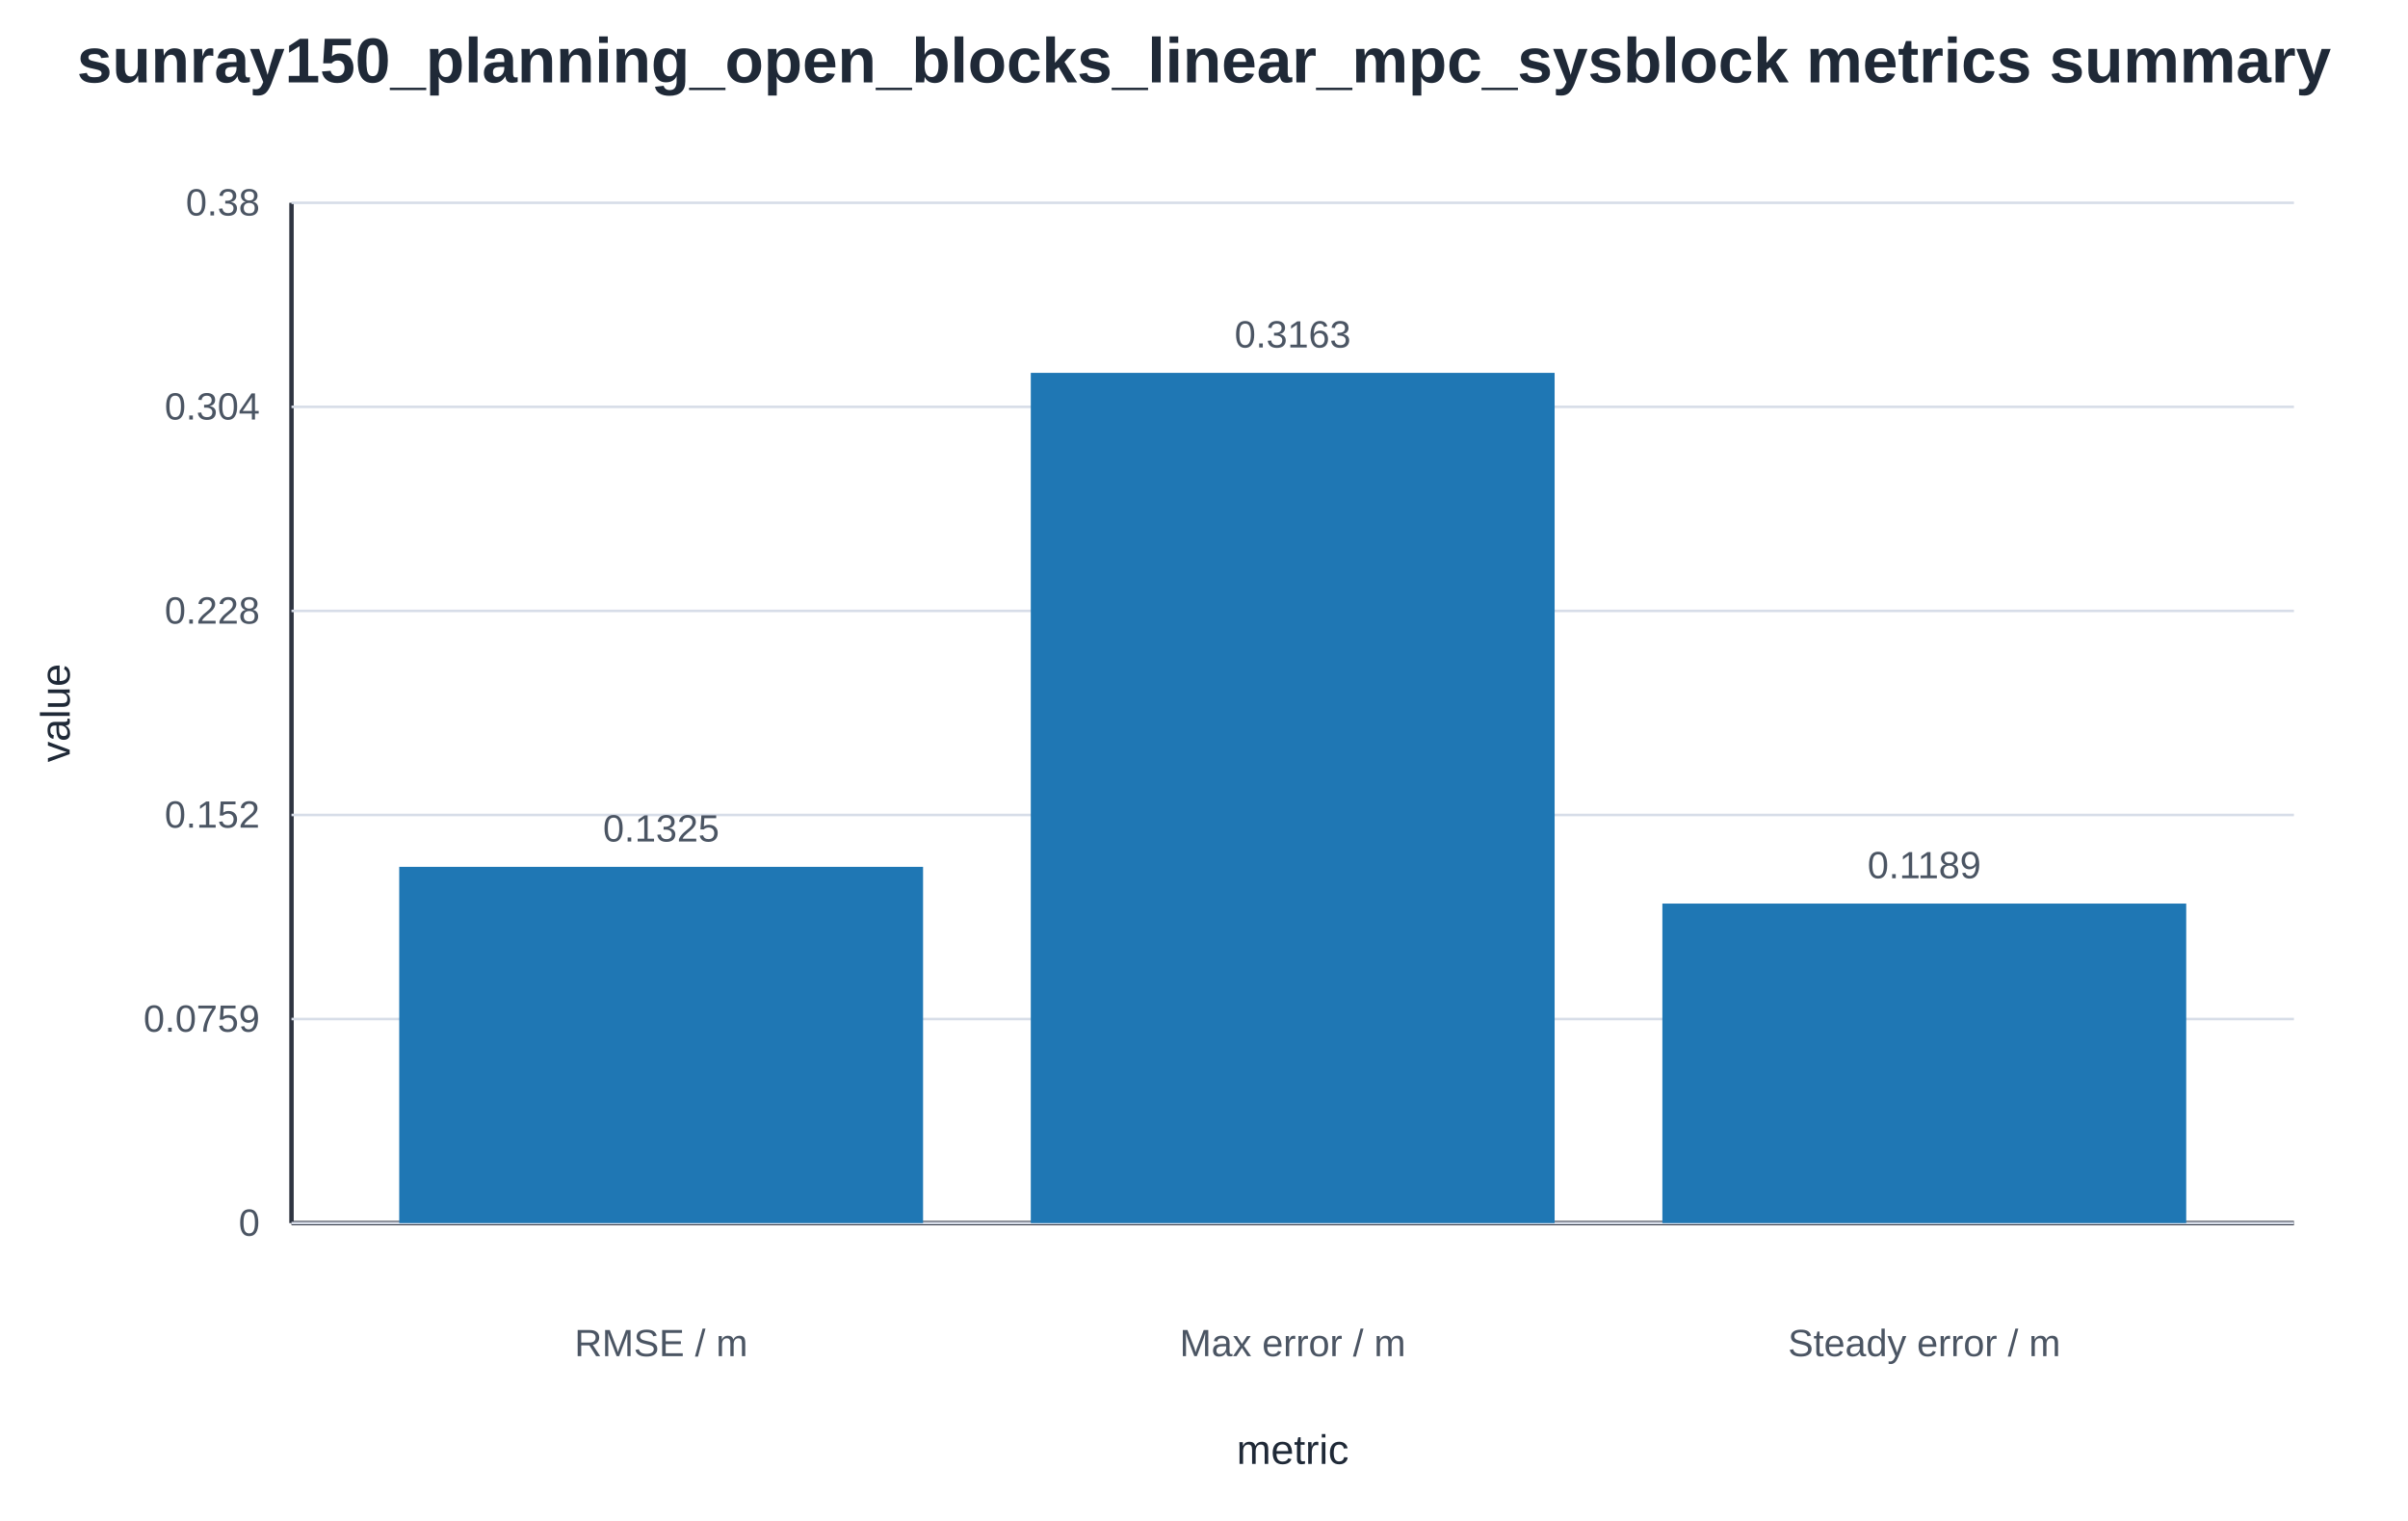
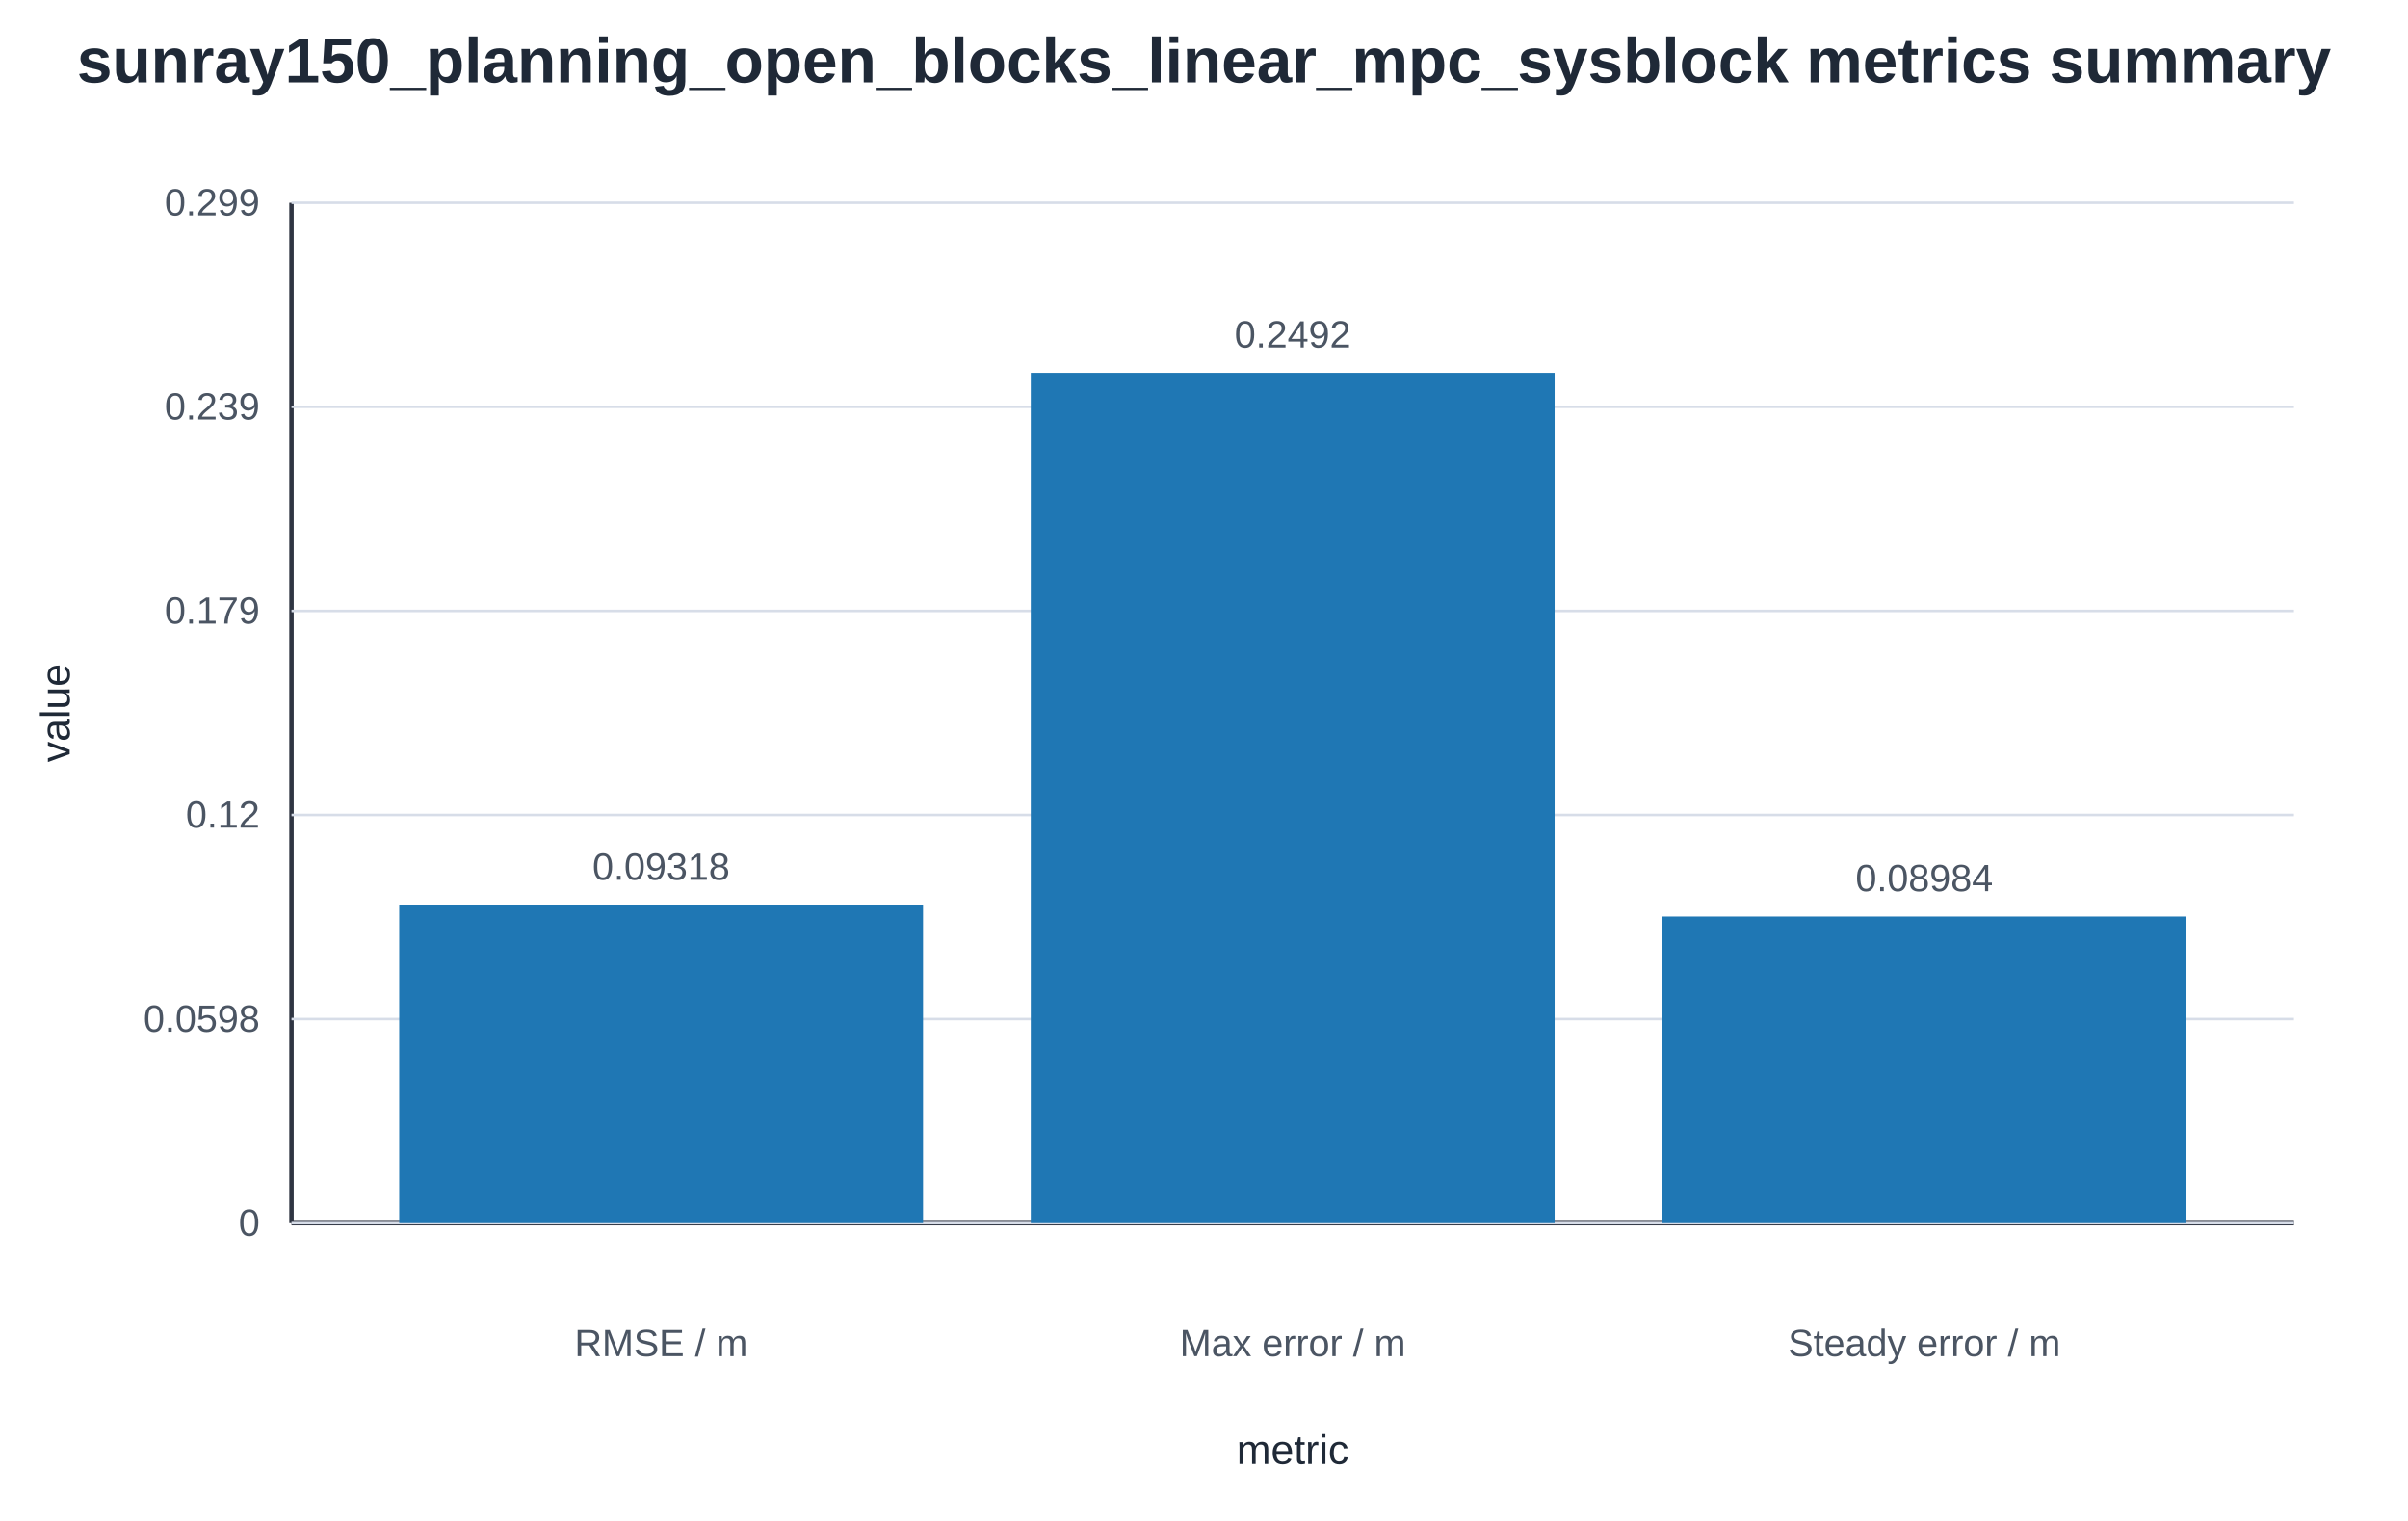
<svg xmlns="http://www.w3.org/2000/svg" width="760" height="480" viewBox="0 0 760 480">
  <style>
text { font-family: Arial, 'Microsoft YaHei', sans-serif; fill: #1f2937; }
.title { font-size: 20px; font-weight: 700; }
.label { font-size: 13px; }
.tick { font-size: 12px; fill: #4b5563; }
.legend { font-size: 13px; fill: #374151; }
</style>
  <rect x="0" y="0" width="100%" height="100%" fill="#ffffff" />
  <text x="380.00" y="26" text-anchor="middle" class="title">sunray150_planning_open_blocks_linear_mpc_sysblock metrics summary</text>
  <line x1="92" y1="386" x2="724" y2="386" stroke="#2f3542" stroke-width="1.4" />
  <line x1="92" y1="64" x2="92" y2="386" stroke="#2f3542" stroke-width="1.4" />
  <line x1="92" y1="64.00" x2="724" y2="64.00" stroke="#d7dde8" stroke-width="0.8" />
-   <text x="82" y="68.00" text-anchor="end" class="tick">0.38</text>
+   <text x="82" y="68.00" text-anchor="end" class="tick">0.299</text>
  <line x1="92" y1="128.40" x2="724" y2="128.40" stroke="#d7dde8" stroke-width="0.8" />
-   <text x="82" y="132.40" text-anchor="end" class="tick">0.304</text>
+   <text x="82" y="132.40" text-anchor="end" class="tick">0.239</text>
  <line x1="92" y1="192.80" x2="724" y2="192.80" stroke="#d7dde8" stroke-width="0.8" />
-   <text x="82" y="196.80" text-anchor="end" class="tick">0.228</text>
+   <text x="82" y="196.80" text-anchor="end" class="tick">0.179</text>
  <line x1="92" y1="257.20" x2="724" y2="257.20" stroke="#d7dde8" stroke-width="0.8" />
-   <text x="82" y="261.20" text-anchor="end" class="tick">0.152</text>
+   <text x="82" y="261.20" text-anchor="end" class="tick">0.12</text>
  <line x1="92" y1="321.60" x2="724" y2="321.60" stroke="#d7dde8" stroke-width="0.8" />
-   <text x="82" y="325.60" text-anchor="end" class="tick">0.0759</text>
+   <text x="82" y="325.60" text-anchor="end" class="tick">0.0598</text>
  <line x1="92" y1="386.00" x2="724" y2="386.00" stroke="#d7dde8" stroke-width="0.8" />
  <text x="82" y="390.00" text-anchor="end" class="tick">0</text>
  <text x="408.00" y="462" text-anchor="middle" class="label">metric</text>
  <text x="22" y="225.00" text-anchor="middle" class="label" transform="rotate(-90 22 225.00)">value</text>
-   <rect x="126.00" y="273.57" width="165.33" height="112.43" fill="#1f77b4" />
+   <rect x="126.00" y="285.65" width="165.33" height="100.35" fill="#1f77b4" />
  <text x="208.67" y="428" text-anchor="middle" class="tick">RMSE / m</text>
-   <text x="208.67" y="265.57" text-anchor="middle" class="tick">0.1325</text>
+   <text x="208.67" y="277.65" text-anchor="middle" class="tick">0.09318</text>
  <rect x="325.33" y="117.67" width="165.33" height="268.33" fill="#1f77b4" />
  <text x="408.00" y="428" text-anchor="middle" class="tick">Max error / m</text>
-   <text x="408.00" y="109.67" text-anchor="middle" class="tick">0.3163</text>
-   <rect x="524.67" y="285.16" width="165.33" height="100.84" fill="#1f77b4" />
+   <text x="408.00" y="109.67" text-anchor="middle" class="tick">0.2492</text>
+   <rect x="524.67" y="289.25" width="165.33" height="96.75" fill="#1f77b4" />
  <text x="607.33" y="428" text-anchor="middle" class="tick">Steady error / m</text>
-   <text x="607.33" y="277.16" text-anchor="middle" class="tick">0.1189</text>
+   <text x="607.33" y="281.25" text-anchor="middle" class="tick">0.08984</text>
</svg>
